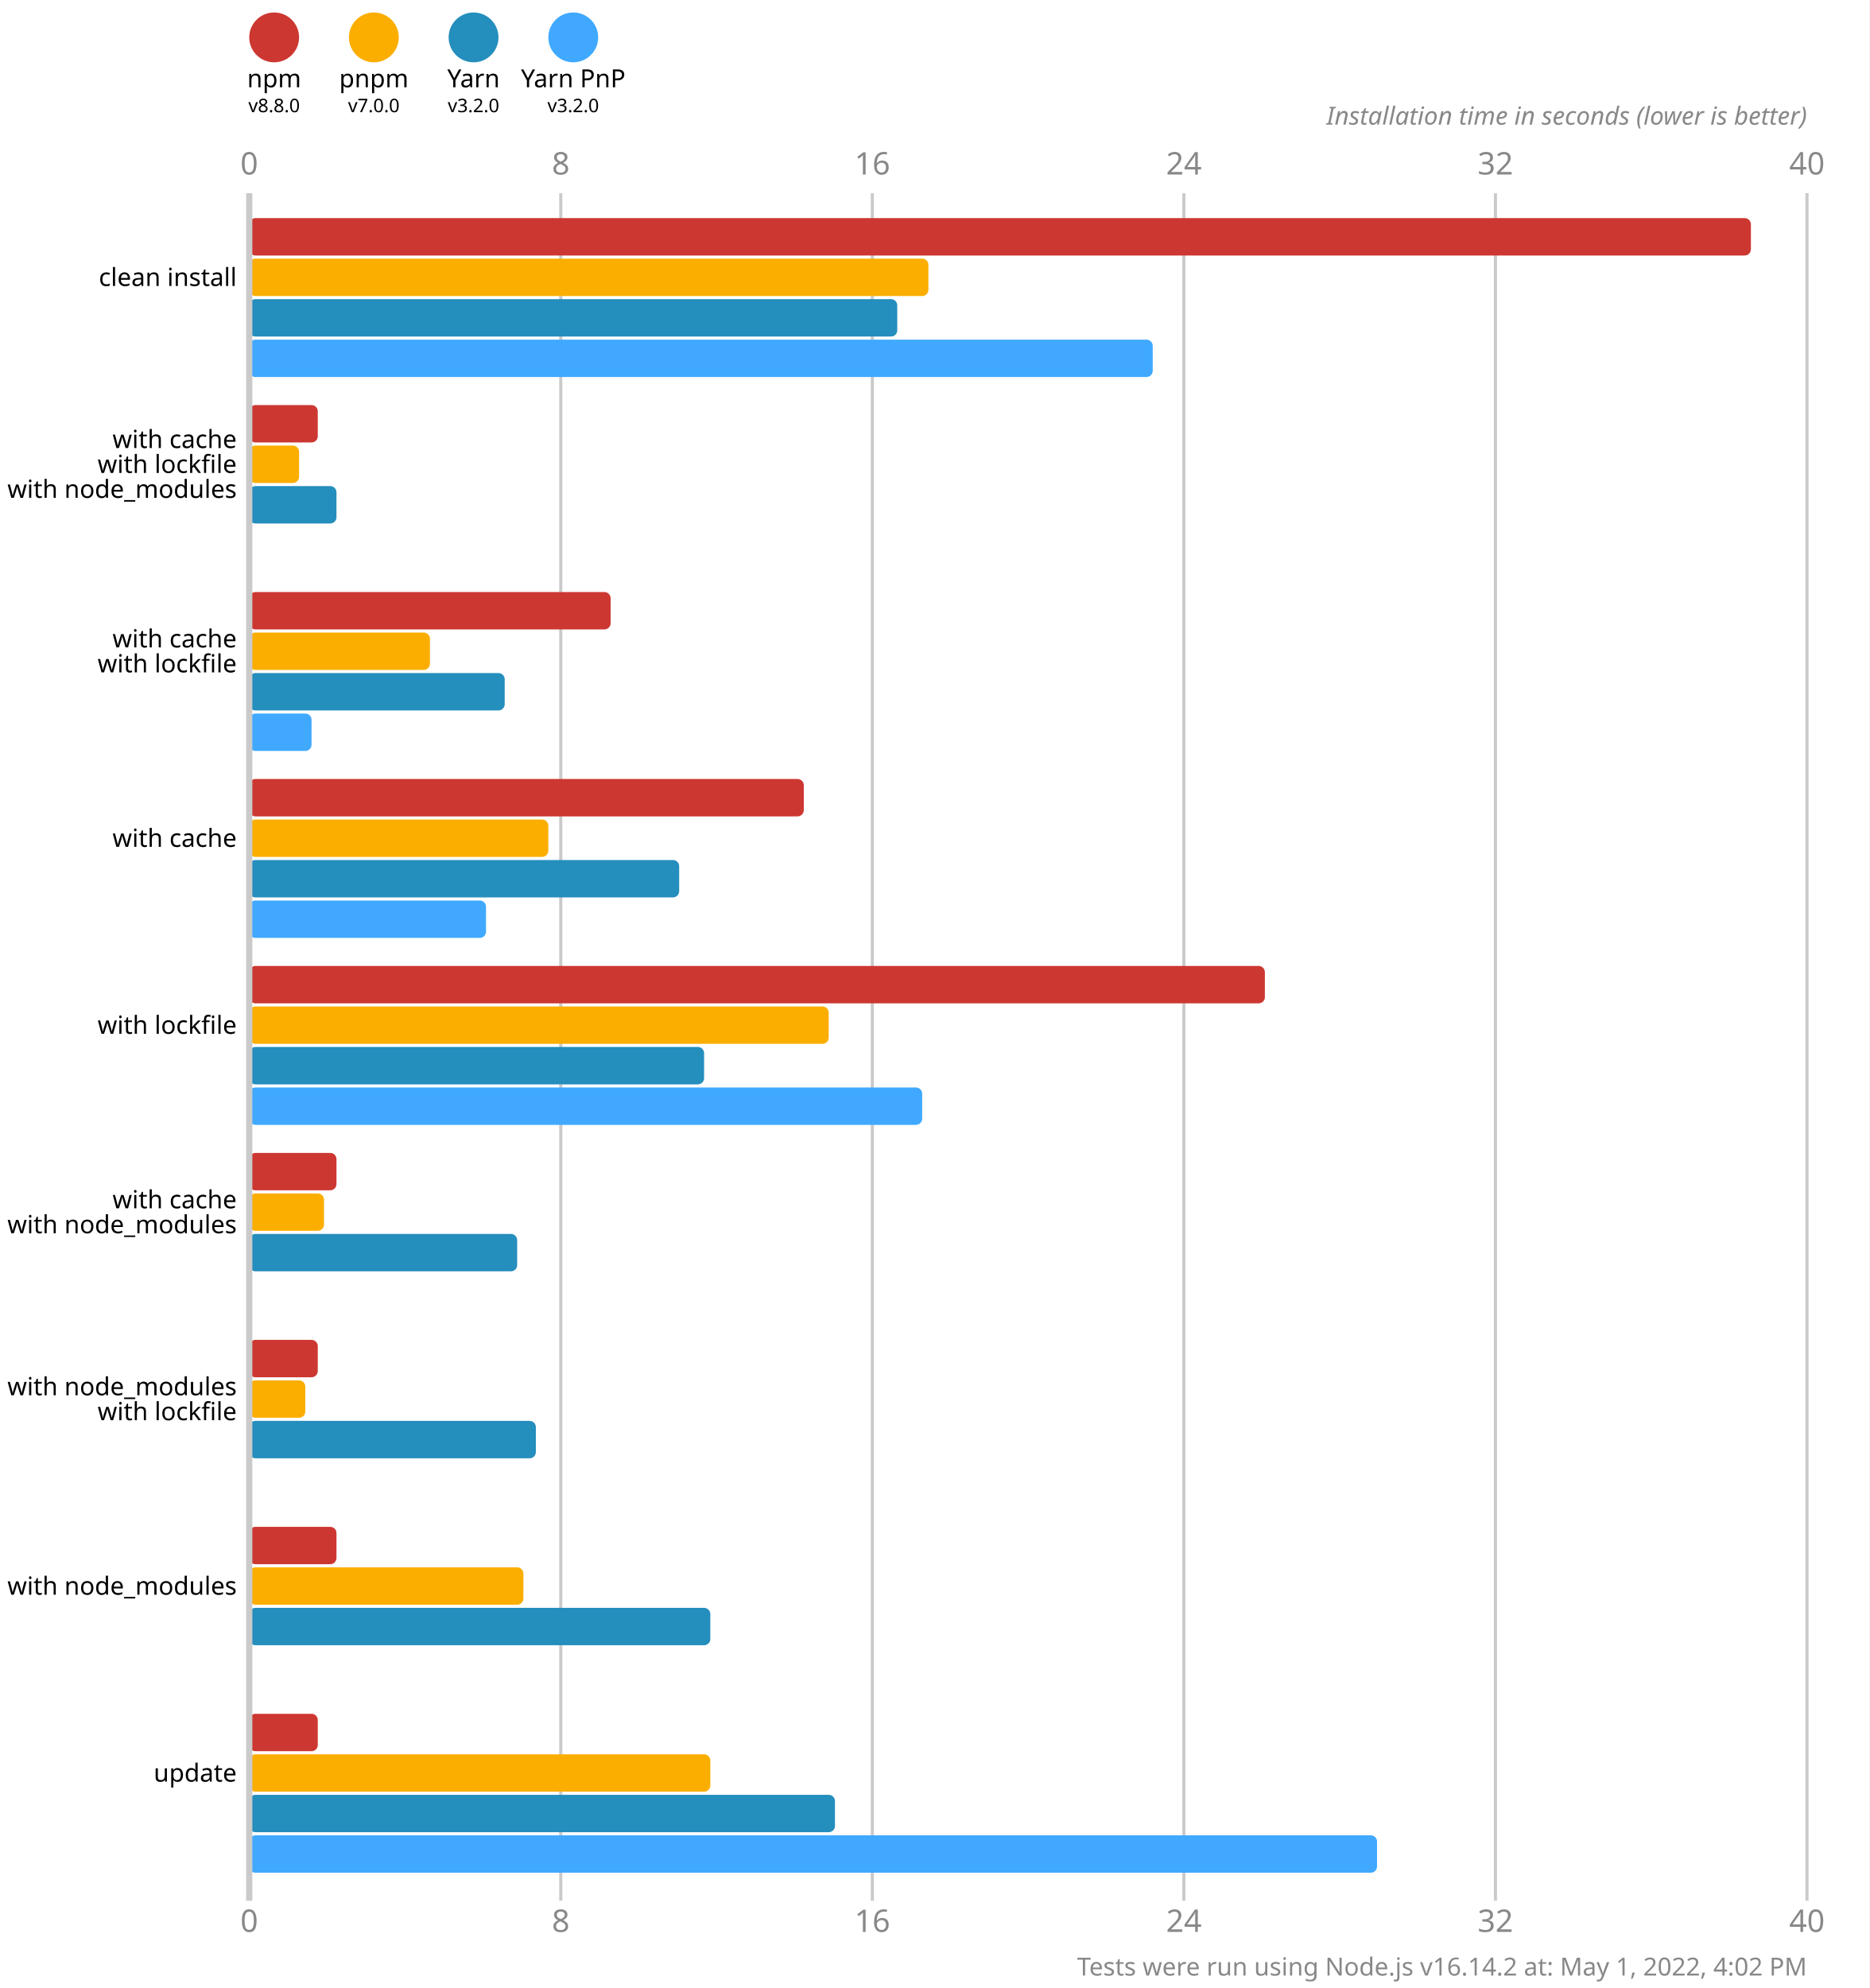
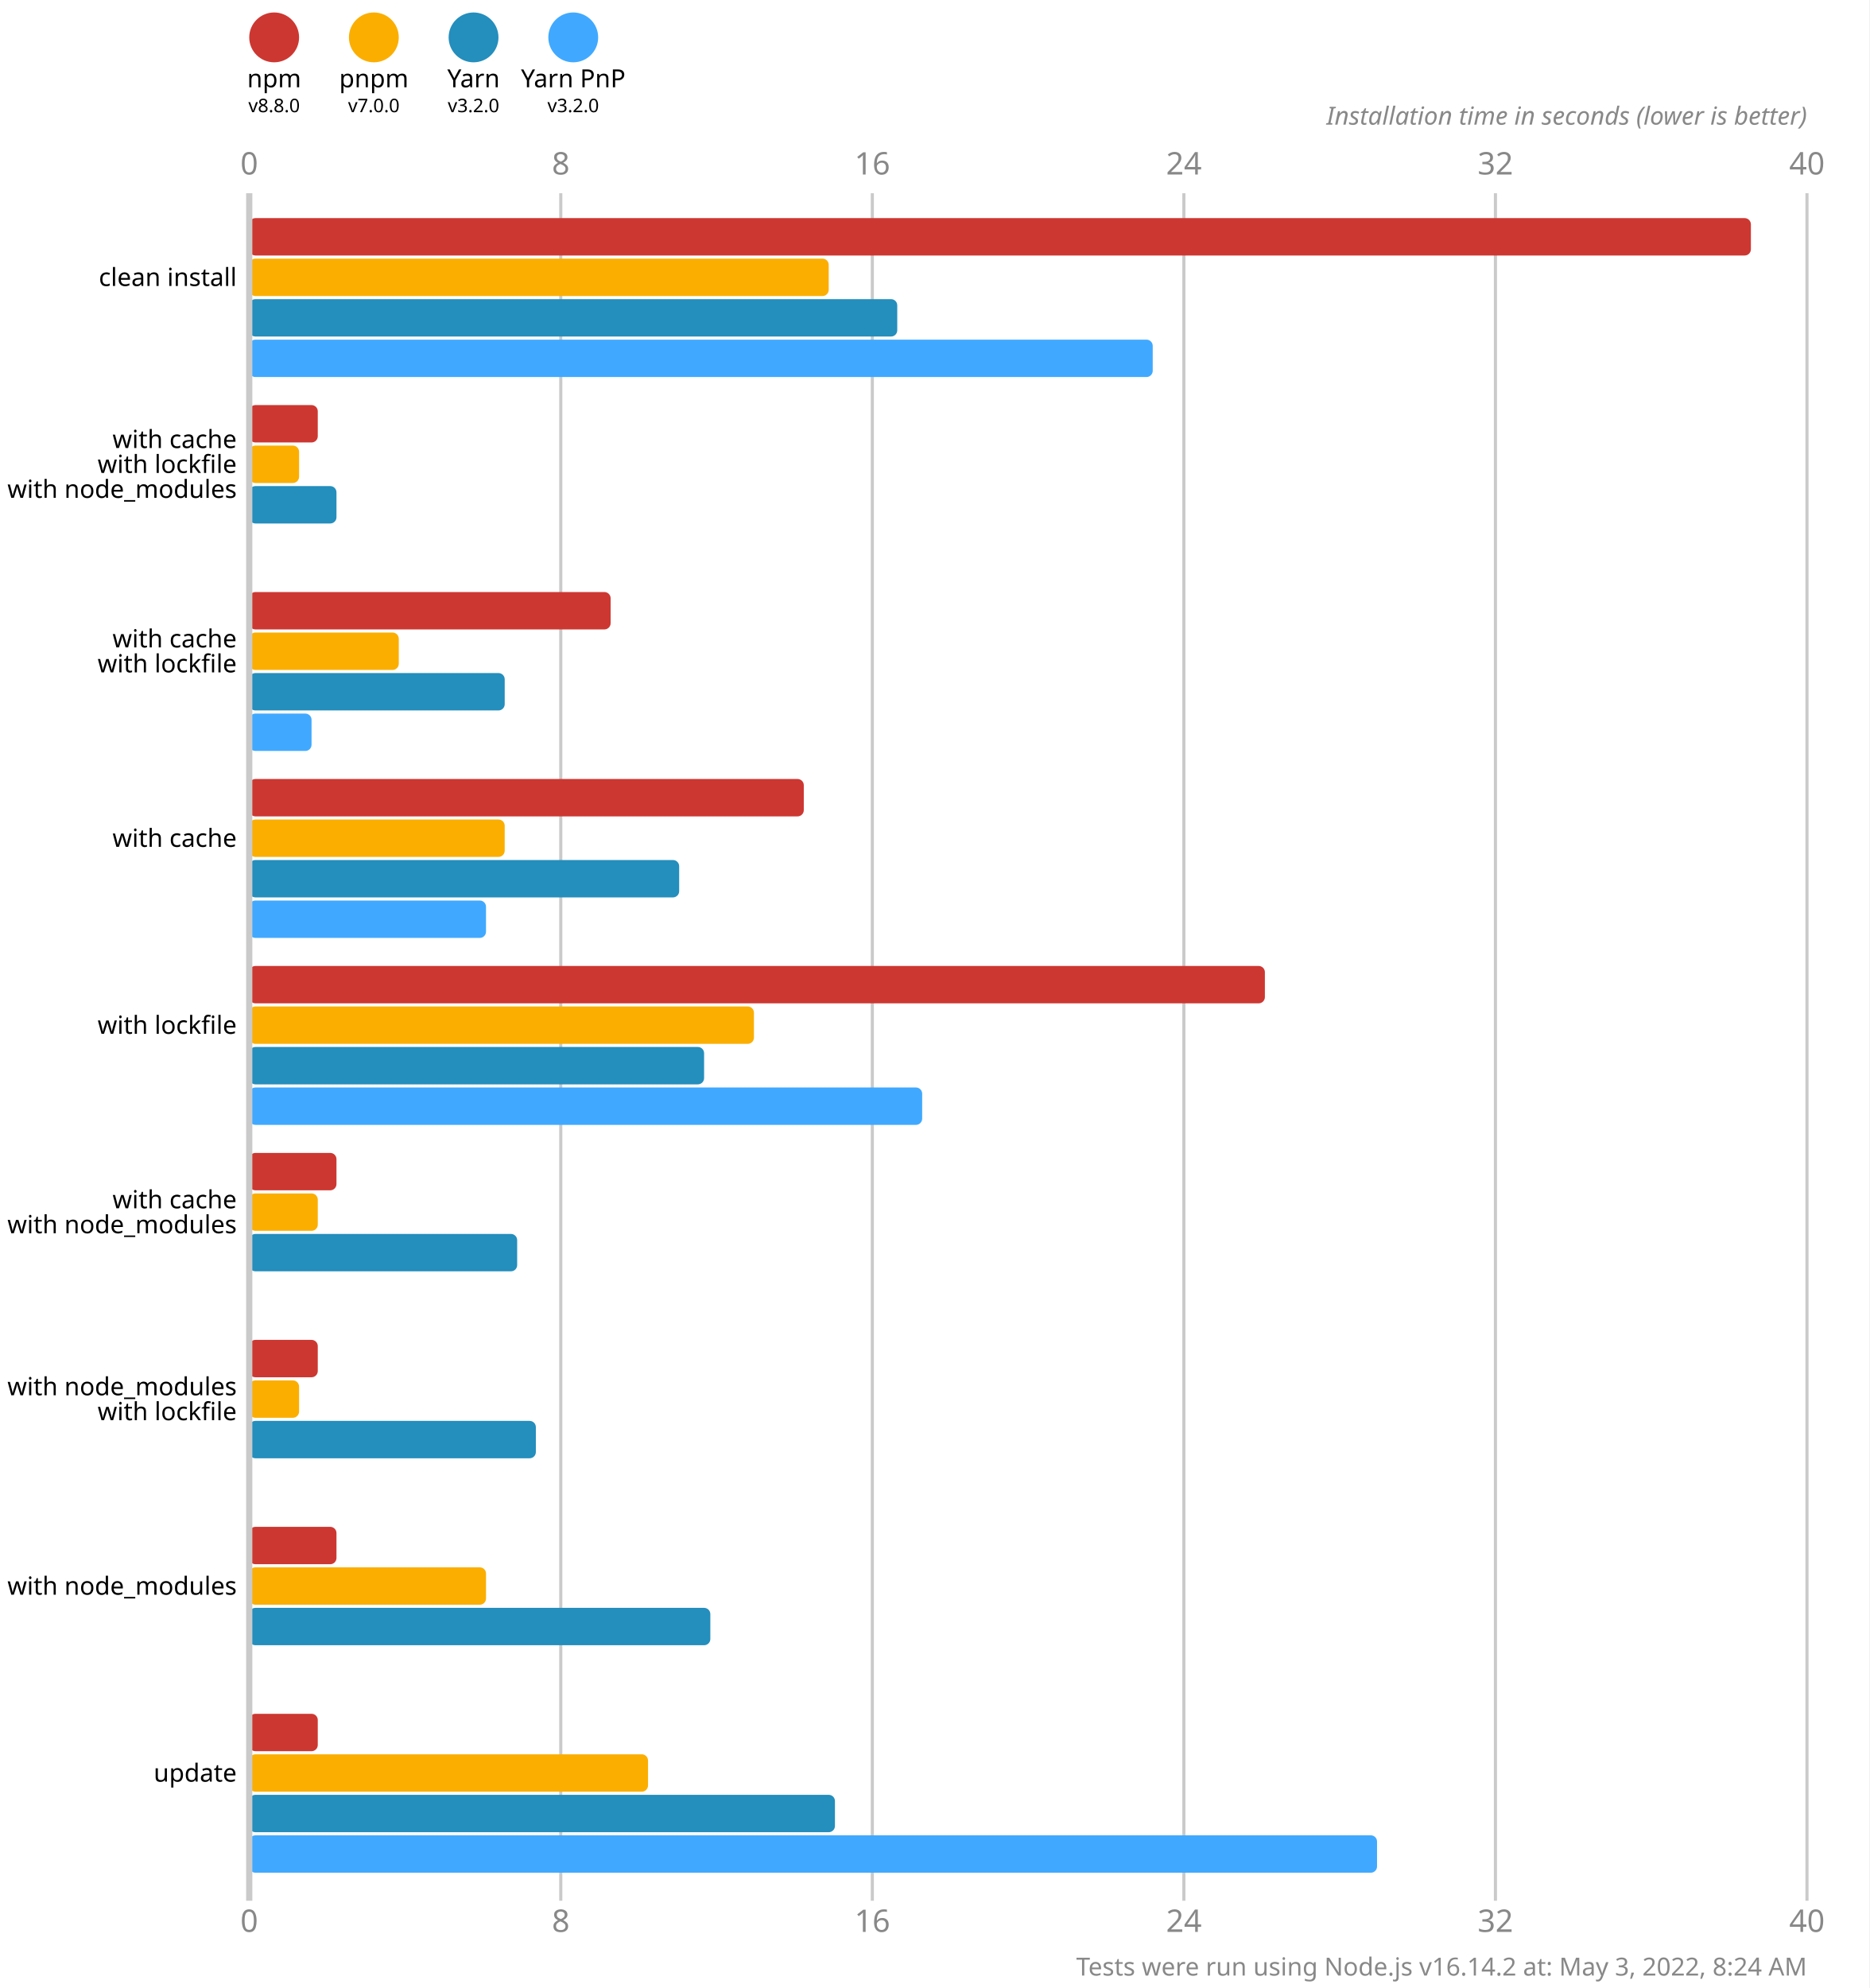
<svg xmlns="http://www.w3.org/2000/svg" version="1.1" viewBox="0 0 300 319">
  <style>
    .font { font-family: sans-serif; }
    .s3 { font-size: 3px; }
    .s4 { font-size: 4px; }
    .s5 { font-size: 5px; }
    .line { stroke: #cacaca; }
    .width { stroke-width: 0.5; }
    .text { fill: #888; }
  </style>
  <rect x="0" y="0" width="300" height="319" fill="#fff" />
  <circle cx="44" cy="6" r="4" fill="#cd3731" />
  <text x="44" y="14" class="font s4" text-anchor="middle">npm</text>
  <text x="44" y="18" class="font s3" text-anchor="middle">v8.8.0</text>
  <circle cx="60" cy="6" r="4" fill="#fbae00" />
  <text x="60" y="14" class="font s4" text-anchor="middle">pnpm</text>
  <text x="60" y="18" class="font s3" text-anchor="middle">v7.0.0</text>
  <circle cx="76" cy="6" r="4" fill="#248ebd" />
  <text x="76" y="14" class="font s4" text-anchor="middle">Yarn</text>
  <text x="76" y="18" class="font s3" text-anchor="middle">v3.2.0</text>
  <circle cx="92" cy="6" r="4" fill="#40a9ff" />
  <text x="92" y="14" class="font s4" text-anchor="middle">Yarn PnP</text>
  <text x="92" y="18" class="font s3" text-anchor="middle">v3.2.0</text>
  <text x="40" y="28" class="font s5 text" text-anchor="middle">0</text>
  <text x="40" y="310" class="font s5 text" text-anchor="middle">0</text>
  <line x1="90" y1="31" x2="90" y2="305" class="line width" />
  <text x="90" y="28" class="font s5 text" text-anchor="middle">8</text>
  <text x="90" y="310" class="font s5 text" text-anchor="middle">8</text>
  <line x1="140" y1="31" x2="140" y2="305" class="line width" />
  <text x="140" y="28" class="font s5 text" text-anchor="middle">16</text>
  <text x="140" y="310" class="font s5 text" text-anchor="middle">16</text>
  <line x1="190" y1="31" x2="190" y2="305" class="line width" />
  <text x="190" y="28" class="font s5 text" text-anchor="middle">24</text>
  <text x="190" y="310" class="font s5 text" text-anchor="middle">24</text>
  <line x1="240" y1="31" x2="240" y2="305" class="line width" />
  <text x="240" y="28" class="font s5 text" text-anchor="middle">32</text>
  <text x="240" y="310" class="font s5 text" text-anchor="middle">32</text>
  <line x1="290" y1="31" x2="290" y2="305" class="line width" />
  <text x="290" y="28" class="font s5 text" text-anchor="middle">40</text>
  <text x="290" y="310" class="font s5 text" text-anchor="middle">40</text>
  <text x="290" y="20" class="font s4 text" font-style="italic" text-anchor="end">Installation time in seconds (lower is better)</text>
  <rect x="40" y="35" width="241" height="6" fill="#cd3731" rx="1" ry="1" />
-   <rect x="40" y="41.5" width="109" height="6" fill="#fbae00" rx="1" ry="1" />
+   <rect x="40" y="41.5" width="93" height="6" fill="#fbae00" rx="1" ry="1" />
  <rect x="40" y="48" width="104" height="6" fill="#248ebd" rx="1" ry="1" />
  <rect x="40" y="54.5" width="145" height="6" fill="#40a9ff" rx="1" ry="1" />
  <rect x="40" y="65" width="11" height="6" fill="#cd3731" rx="1" ry="1" />
  <rect x="40" y="71.5" width="8" height="6" fill="#fbae00" rx="1" ry="1" />
  <rect x="40" y="78" width="14" height="6" fill="#248ebd" rx="1" ry="1" />
  <rect x="40" y="84.5" width="0" height="6" fill="#40a9ff" rx="1" ry="1" />
  <rect x="40" y="95" width="58" height="6" fill="#cd3731" rx="1" ry="1" />
-   <rect x="40" y="101.5" width="29" height="6" fill="#fbae00" rx="1" ry="1" />
+   <rect x="40" y="101.5" width="24" height="6" fill="#fbae00" rx="1" ry="1" />
  <rect x="40" y="108" width="41" height="6" fill="#248ebd" rx="1" ry="1" />
  <rect x="40" y="114.5" width="10" height="6" fill="#40a9ff" rx="1" ry="1" />
  <rect x="40" y="125" width="89" height="6" fill="#cd3731" rx="1" ry="1" />
-   <rect x="40" y="131.5" width="48" height="6" fill="#fbae00" rx="1" ry="1" />
+   <rect x="40" y="131.5" width="41" height="6" fill="#fbae00" rx="1" ry="1" />
  <rect x="40" y="138" width="69" height="6" fill="#248ebd" rx="1" ry="1" />
  <rect x="40" y="144.5" width="38" height="6" fill="#40a9ff" rx="1" ry="1" />
  <rect x="40" y="155" width="163" height="6" fill="#cd3731" rx="1" ry="1" />
-   <rect x="40" y="161.5" width="93" height="6" fill="#fbae00" rx="1" ry="1" />
+   <rect x="40" y="161.5" width="81" height="6" fill="#fbae00" rx="1" ry="1" />
  <rect x="40" y="168" width="73" height="6" fill="#248ebd" rx="1" ry="1" />
  <rect x="40" y="174.5" width="108" height="6" fill="#40a9ff" rx="1" ry="1" />
  <rect x="40" y="185" width="14" height="6" fill="#cd3731" rx="1" ry="1" />
-   <rect x="40" y="191.5" width="12" height="6" fill="#fbae00" rx="1" ry="1" />
+   <rect x="40" y="191.5" width="11" height="6" fill="#fbae00" rx="1" ry="1" />
  <rect x="40" y="198" width="43" height="6" fill="#248ebd" rx="1" ry="1" />
  <rect x="40" y="204.5" width="0" height="6" fill="#40a9ff" rx="1" ry="1" />
  <rect x="40" y="215" width="11" height="6" fill="#cd3731" rx="1" ry="1" />
-   <rect x="40" y="221.5" width="9" height="6" fill="#fbae00" rx="1" ry="1" />
+   <rect x="40" y="221.5" width="8" height="6" fill="#fbae00" rx="1" ry="1" />
  <rect x="40" y="228" width="46" height="6" fill="#248ebd" rx="1" ry="1" />
  <rect x="40" y="234.5" width="0" height="6" fill="#40a9ff" rx="1" ry="1" />
  <rect x="40" y="245" width="14" height="6" fill="#cd3731" rx="1" ry="1" />
-   <rect x="40" y="251.5" width="44" height="6" fill="#fbae00" rx="1" ry="1" />
+   <rect x="40" y="251.5" width="38" height="6" fill="#fbae00" rx="1" ry="1" />
  <rect x="40" y="258" width="74" height="6" fill="#248ebd" rx="1" ry="1" />
  <rect x="40" y="264.5" width="0" height="6" fill="#40a9ff" rx="1" ry="1" />
  <rect x="40" y="275" width="11" height="6" fill="#cd3731" rx="1" ry="1" />
-   <rect x="40" y="281.5" width="74" height="6" fill="#fbae00" rx="1" ry="1" />
+   <rect x="40" y="281.5" width="64" height="6" fill="#fbae00" rx="1" ry="1" />
  <rect x="40" y="288" width="94" height="6" fill="#248ebd" rx="1" ry="1" />
  <rect x="40" y="294.5" width="181" height="6" fill="#40a9ff" rx="1" ry="1" />
  <line x1="40" y1="31" x2="40" y2="305" class="line" />
  <text x="38" y="44.5" class="font s4" dominant-baseline="middle" text-anchor="end">clean install</text>
  <text x="38" y="70.5" class="font s4" dominant-baseline="middle" text-anchor="end">with cache</text>
  <text x="38" y="74.5" class="font s4" dominant-baseline="middle" text-anchor="end">with lockfile</text>
  <text x="38" y="78.5" class="font s4" dominant-baseline="middle" text-anchor="end">with node_modules</text>
  <text x="38" y="102.5" class="font s4" dominant-baseline="middle" text-anchor="end">with cache</text>
  <text x="38" y="106.5" class="font s4" dominant-baseline="middle" text-anchor="end">with lockfile</text>
  <text x="38" y="134.5" class="font s4" dominant-baseline="middle" text-anchor="end">with cache</text>
  <text x="38" y="164.5" class="font s4" dominant-baseline="middle" text-anchor="end">with lockfile</text>
  <text x="38" y="192.5" class="font s4" dominant-baseline="middle" text-anchor="end">with cache</text>
  <text x="38" y="196.5" class="font s4" dominant-baseline="middle" text-anchor="end">with node_modules</text>
  <text x="38" y="222.5" class="font s4" dominant-baseline="middle" text-anchor="end">with node_modules</text>
  <text x="38" y="226.5" class="font s4" dominant-baseline="middle" text-anchor="end">with lockfile</text>
  <text x="38" y="254.5" class="font s4" dominant-baseline="middle" text-anchor="end">with node_modules</text>
  <text x="38" y="284.5" class="font s4" dominant-baseline="middle" text-anchor="end">update</text>
-   <text x="290" y="317" class="font s4 text" text-anchor="end">Tests were run using Node.js v16.14.2 at: May 1, 2022, 4:02 PM</text>
+   <text x="290" y="317" class="font s4 text" text-anchor="end">Tests were run using Node.js v16.14.2 at: May 3, 2022, 8:24 AM</text>
</svg>
